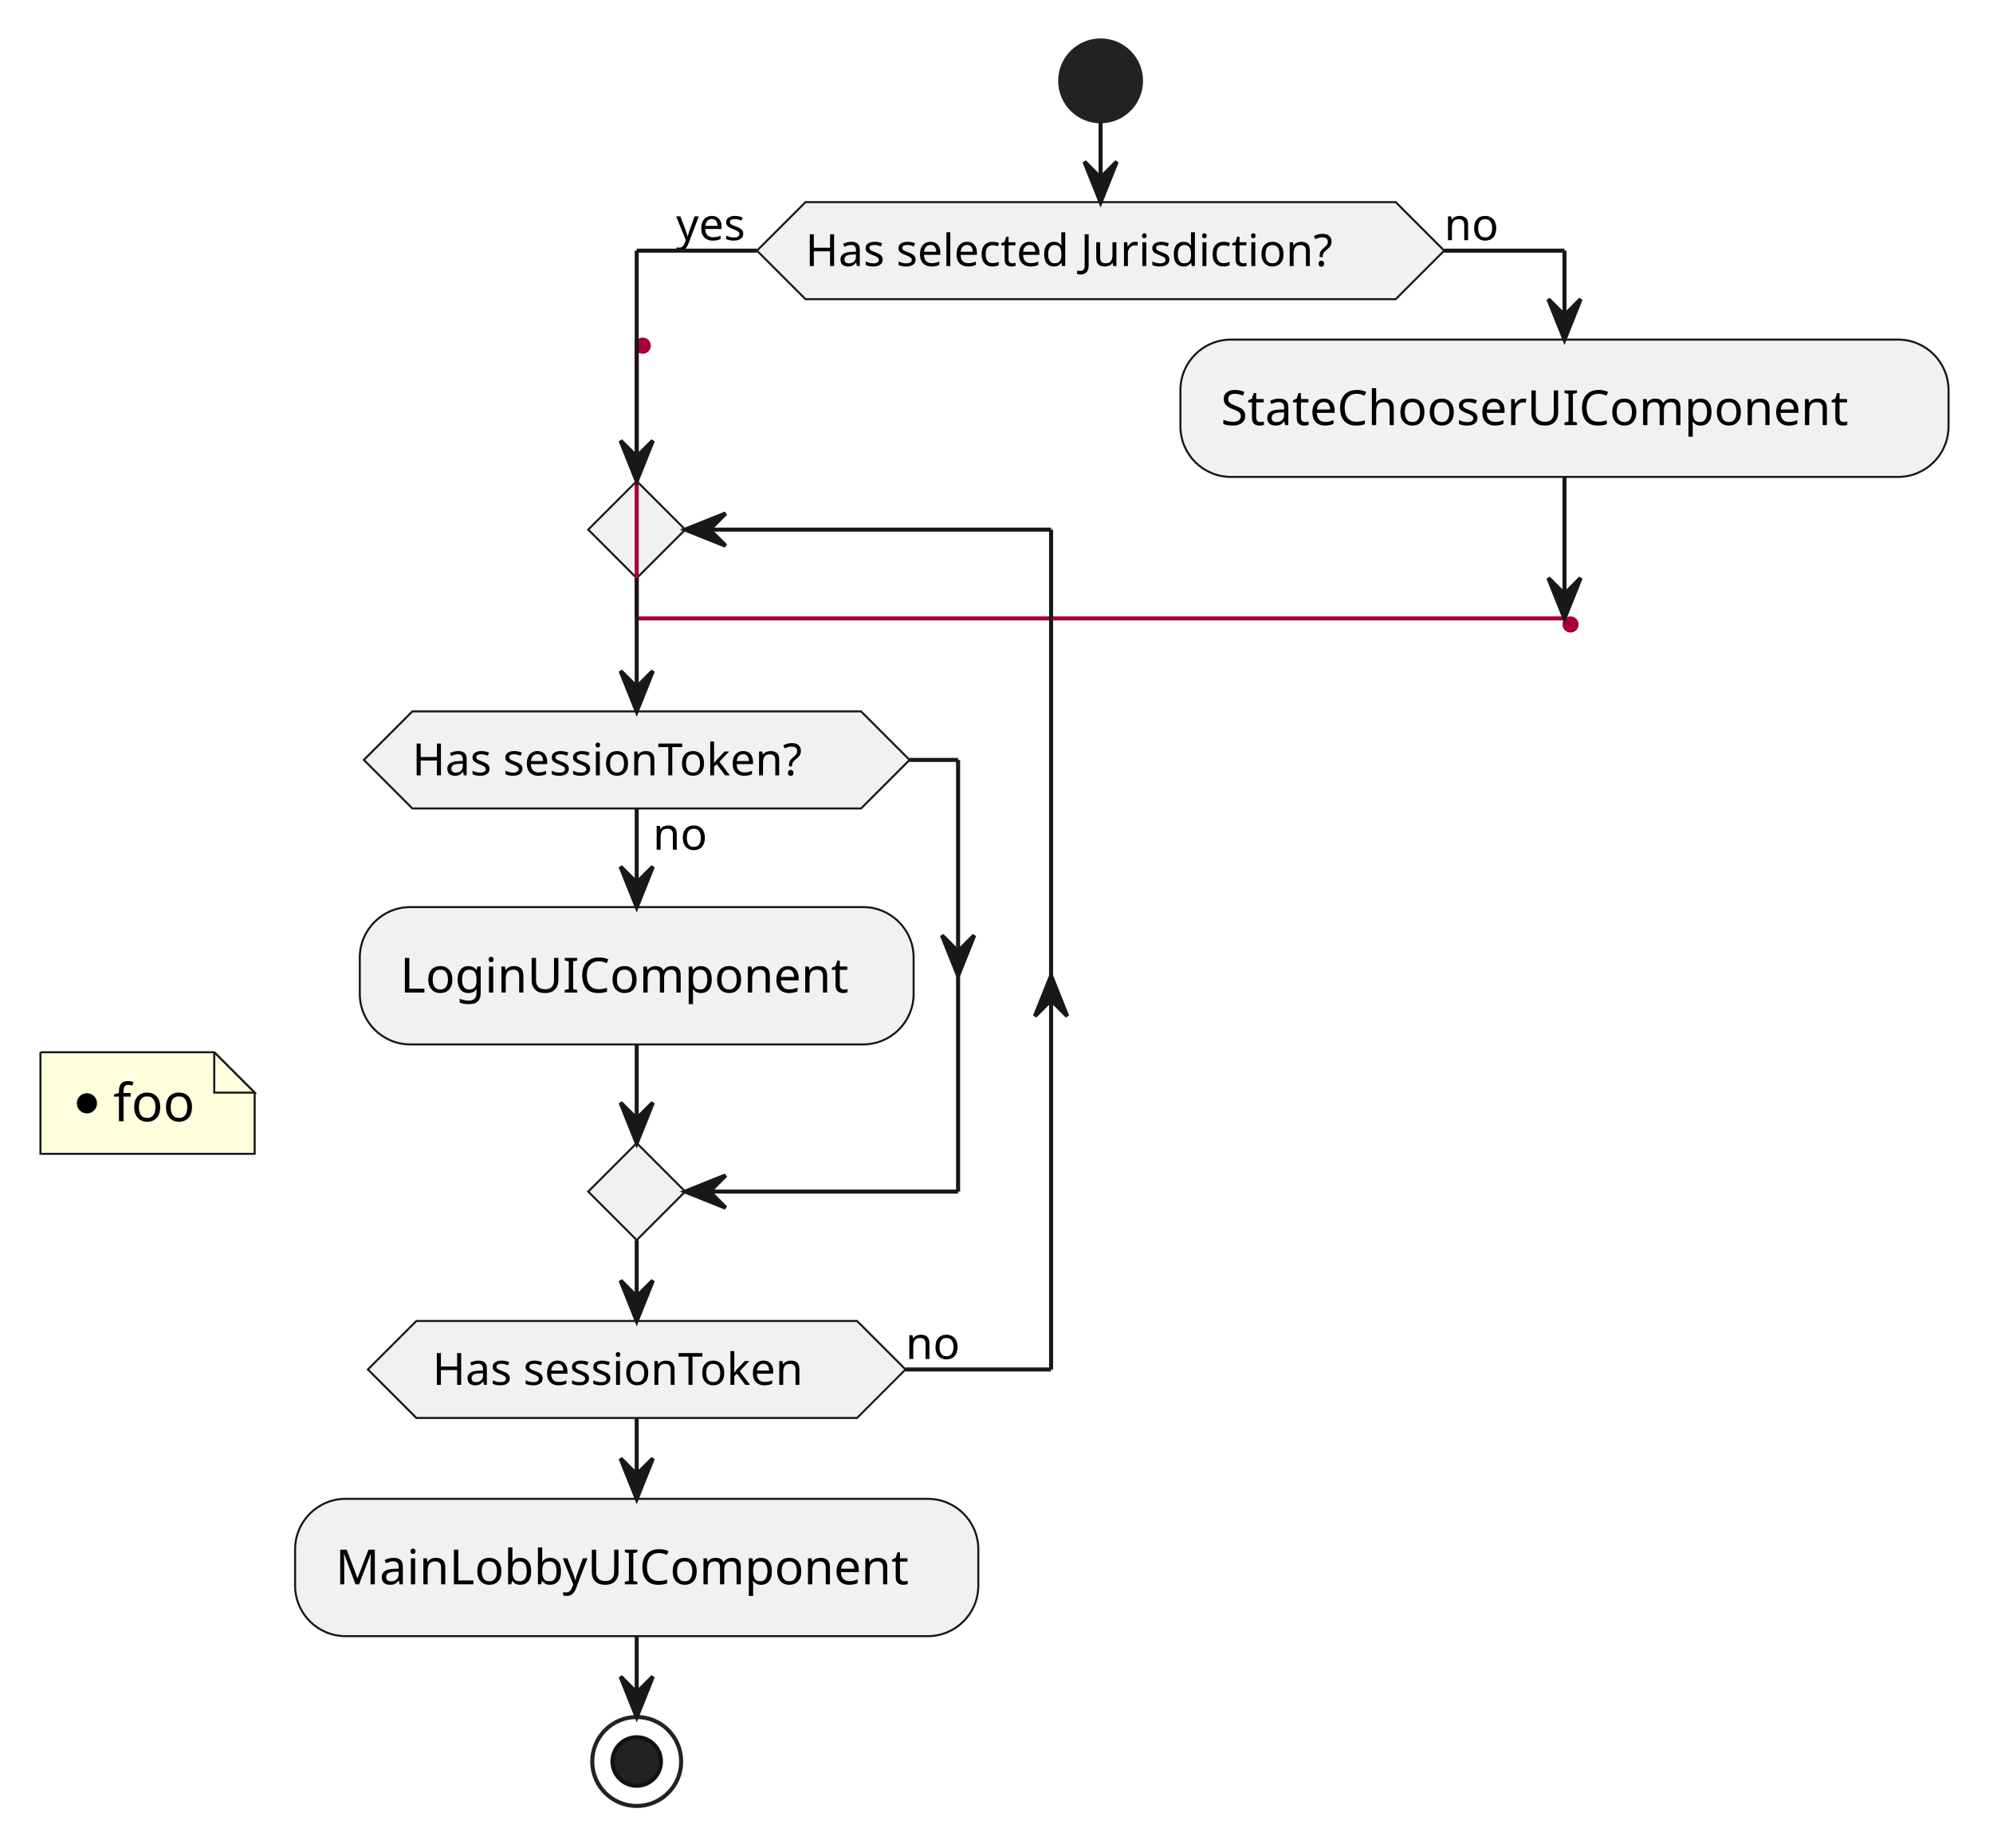
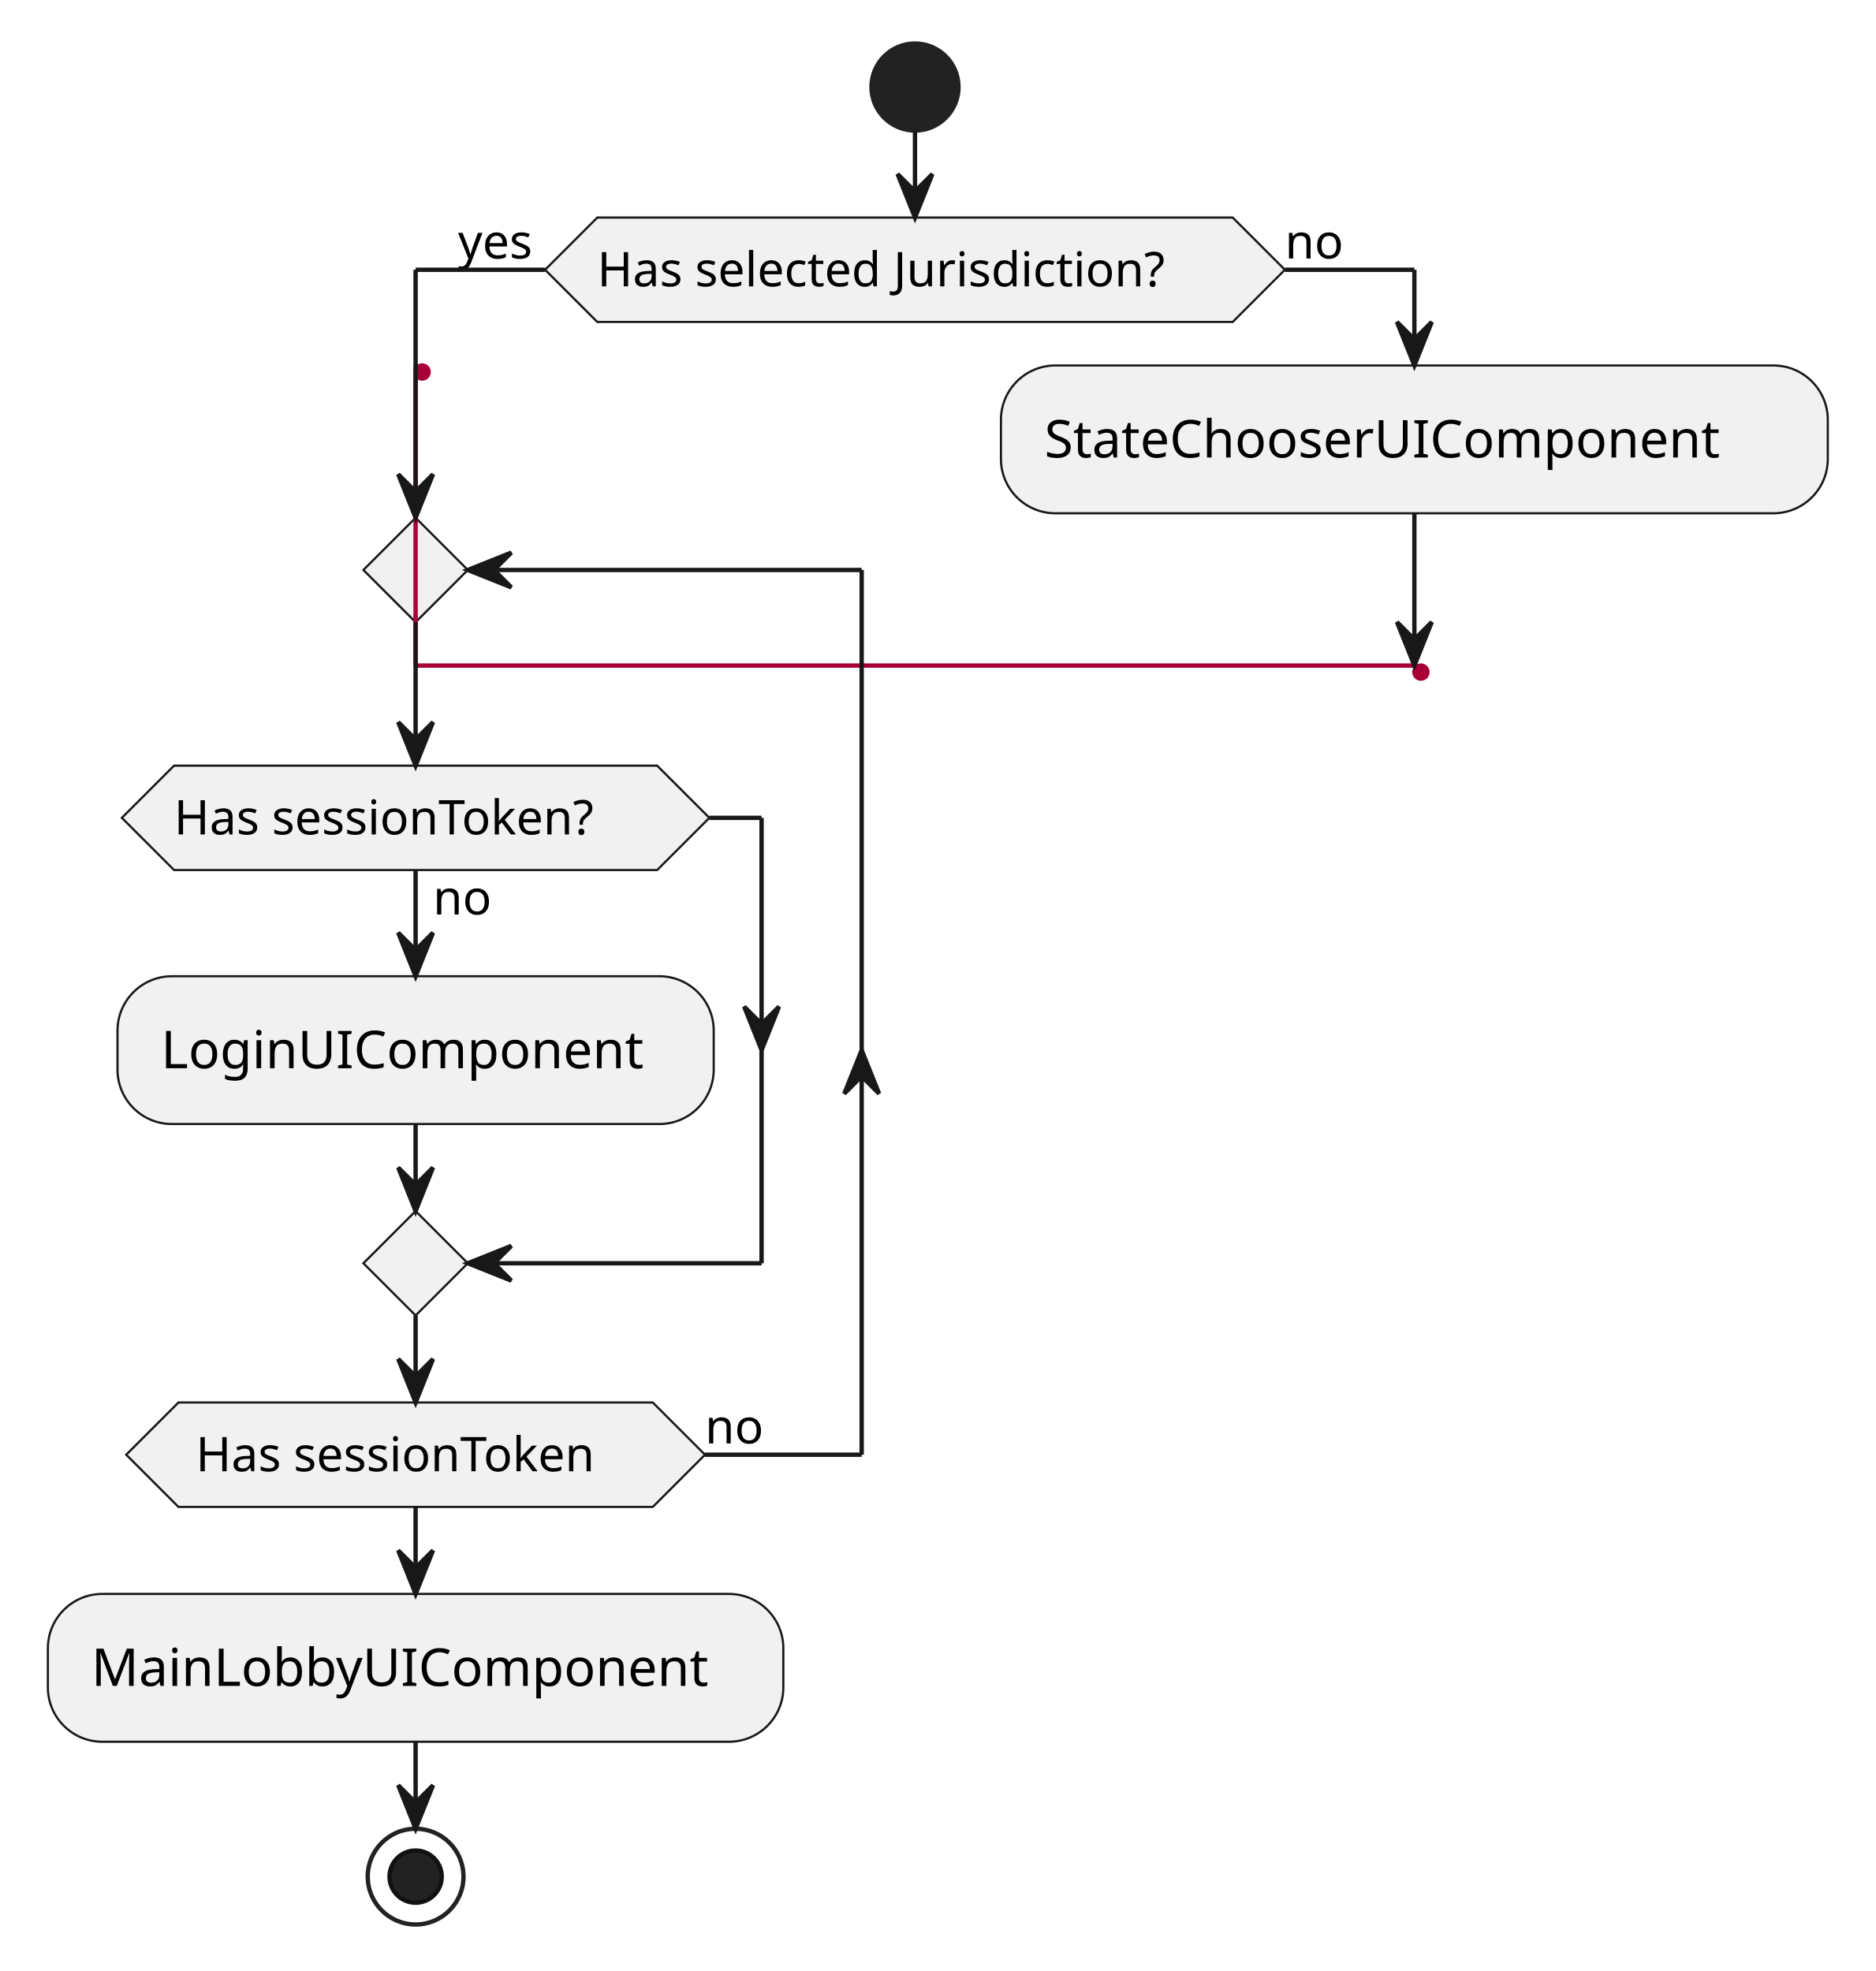
- <svg xmlns="http://www.w3.org/2000/svg" contentStyleType="text/css" height="457px" preserveAspectRatio="none" style="width:493px;height:457px;background:#FFFFFF;" version="1.1" viewBox="0 0 493 457" width="493px" zoomAndPan="magnify">
+ <svg xmlns="http://www.w3.org/2000/svg" contentStyleType="text/css" height="453px" preserveAspectRatio="none" style="width:431px;height:453px;background:#FFFFFF;" version="1.1" viewBox="0 0 431 453" width="431px" zoomAndPan="magnify">
  <defs />
  <g>
-     <ellipse cx="272.25" cy="20" fill="#222222" rx="10" ry="10" style="stroke:#222222;stroke-width:1.0;" />
-     <path d="M10,260.273 L10,285.406 L63,285.406 L63,270.273 L53,260.273 L10,260.273 " fill="#FEFFDD" style="stroke:#181818;stroke-width:0.5;" />
-     <path d="M53,260.273 L53,270.273 L63,270.273 L53,260.273 " fill="#FEFFDD" style="stroke:#181818;stroke-width:0.5;" />
-     <ellipse cx="21.5" cy="272.906" fill="#000000" rx="2.5" ry="2.5" style="stroke:#000000;stroke-width:0.0;" />
-     <text fill="#000000" font-family="sans-serif" font-size="13" lengthAdjust="spacing" textLength="20" x="28" y="277.34">foo</text>
-     <polygon fill="#F1F1F1" points="199.25,50,345.25,50,357.25,62,345.25,74,199.25,74,187.25,62,199.25,50" style="stroke:#181818;stroke-width:0.5;" />
-     <text fill="#000000" font-family="sans-serif" font-size="11" lengthAdjust="spacing" textLength="146" x="199.25" y="65.808">Has selected Jurisdiction?</text>
-     <text fill="#000000" font-family="sans-serif" font-size="11" lengthAdjust="spacing" textLength="20" x="167.25" y="59.406">yes</text>
-     <text fill="#000000" font-family="sans-serif" font-size="11" lengthAdjust="spacing" textLength="14" x="357.25" y="59.406">no</text>
-     <rect fill="#F1F1F1" height="33.969" rx="12.5" ry="12.5" style="stroke:#181818;stroke-width:0.5;" width="137" x="89" y="224.371" />
-     <text fill="#000000" font-family="sans-serif" font-size="12" lengthAdjust="spacing" textLength="117" x="99" y="245.51">LoginUIComponent</text>
-     <polygon fill="#F1F1F1" points="102,175.969,213,175.969,225,187.969,213,199.969,102,199.969,90,187.969,102,175.969" style="stroke:#181818;stroke-width:0.5;" />
-     <text fill="#000000" font-family="sans-serif" font-size="11" lengthAdjust="spacing" textLength="14" x="161.5" y="210.179">no</text>
-     <text fill="#000000" font-family="sans-serif" font-size="11" lengthAdjust="spacing" textLength="111" x="102" y="191.777">Has sessionToken?</text>
-     <polygon fill="#F1F1F1" points="157.5,282.742,169.5,294.742,157.5,306.742,145.5,294.742,157.5,282.742" style="stroke:#181818;stroke-width:0.5;" />
-     <polygon fill="#F1F1F1" points="157.5,119,169.5,131,157.5,143,145.5,131,157.5,119" style="stroke:#181818;stroke-width:0.5;" />
-     <polygon fill="#F1F1F1" points="103,326.742,212,326.742,224,338.742,212,350.742,103,350.742,91,338.742,103,326.742" style="stroke:#181818;stroke-width:0.5;" />
-     <text fill="#000000" font-family="sans-serif" font-size="11" lengthAdjust="spacing" textLength="105" x="107" y="342.55">Has sessionToken</text>
-     <text fill="#000000" font-family="sans-serif" font-size="11" lengthAdjust="spacing" textLength="14" x="224" y="336.148">no</text>
-     <rect fill="#F1F1F1" height="33.969" rx="12.5" ry="12.5" style="stroke:#181818;stroke-width:0.5;" width="169" x="73" y="370.742" />
-     <text fill="#000000" font-family="sans-serif" font-size="12" lengthAdjust="spacing" textLength="149" x="83" y="391.881">MainLobbyUIComponent</text>
-     <ellipse cx="157.5" cy="435.711" fill="none" rx="11" ry="11" style="stroke:#222222;stroke-width:1.0;" />
-     <ellipse cx="157.5" cy="435.711" fill="#222222" rx="6" ry="6" style="stroke:#111111;stroke-width:1.0;" />
-     <rect fill="#F1F1F1" height="33.969" rx="12.5" ry="12.5" style="stroke:#181818;stroke-width:0.5;" width="190" x="292" y="84" />
-     <text fill="#000000" font-family="sans-serif" font-size="12" lengthAdjust="spacing" textLength="170" x="302" y="105.139">StateChooserUIComponent</text>
-     <ellipse cx="388.5" cy="154.469" fill="#A80036" rx="1.5" ry="1.5" style="stroke:#A80036;stroke-width:1.0;" />
-     <ellipse cx="159" cy="85.5" fill="#A80036" rx="1.5" ry="1.5" style="stroke:#A80036;stroke-width:1.0;" />
-     <line style="stroke:#A80036;stroke-width:1.0;" x1="387" x2="157.5" y1="152.969" y2="152.969" />
-     <line style="stroke:#A80036;stroke-width:1.0;" x1="157.5" x2="157.5" y1="84" y2="152.969" />
-     <line style="stroke:#181818;stroke-width:1.0;" x1="157.5" x2="157.5" y1="199.969" y2="224.371" />
-     <polygon fill="#181818" points="153.5,214.371,157.5,224.371,161.5,214.371,157.5,218.371" style="stroke:#181818;stroke-width:1.0;" />
-     <line style="stroke:#181818;stroke-width:1.0;" x1="225" x2="237" y1="187.969" y2="187.969" />
-     <polygon fill="#181818" points="233,231.356,237,241.356,241,231.356,237,235.356" style="stroke:#181818;stroke-width:1.0;" />
-     <line style="stroke:#181818;stroke-width:1.0;" x1="237" x2="237" y1="187.969" y2="294.742" />
-     <line style="stroke:#181818;stroke-width:1.0;" x1="237" x2="169.5" y1="294.742" y2="294.742" />
-     <polygon fill="#181818" points="179.5,290.742,169.5,294.742,179.5,298.742,175.5,294.742" style="stroke:#181818;stroke-width:1.0;" />
-     <line style="stroke:#181818;stroke-width:1.0;" x1="157.5" x2="157.5" y1="258.34" y2="282.742" />
-     <polygon fill="#181818" points="153.5,272.742,157.5,282.742,161.5,272.742,157.5,276.742" style="stroke:#181818;stroke-width:1.0;" />
-     <line style="stroke:#181818;stroke-width:1.0;" x1="157.5" x2="157.5" y1="143" y2="175.969" />
-     <polygon fill="#181818" points="153.5,165.969,157.5,175.969,161.5,165.969,157.5,169.969" style="stroke:#181818;stroke-width:1.0;" />
-     <line style="stroke:#181818;stroke-width:1.0;" x1="224" x2="260" y1="338.742" y2="338.742" />
-     <polygon fill="#181818" points="256,251.356,260,241.356,264,251.356,260,247.356" style="stroke:#181818;stroke-width:1.0;" />
-     <line style="stroke:#181818;stroke-width:1.0;" x1="260" x2="260" y1="131" y2="338.742" />
-     <line style="stroke:#181818;stroke-width:1.0;" x1="260" x2="169.5" y1="131" y2="131" />
-     <polygon fill="#181818" points="179.5,127,169.5,131,179.5,135,175.5,131" style="stroke:#181818;stroke-width:1.0;" />
-     <line style="stroke:#181818;stroke-width:1.0;" x1="157.5" x2="157.5" y1="306.742" y2="326.742" />
-     <polygon fill="#181818" points="153.5,316.742,157.5,326.742,161.5,316.742,157.5,320.742" style="stroke:#181818;stroke-width:1.0;" />
-     <line style="stroke:#181818;stroke-width:1.0;" x1="187.25" x2="157.5" y1="62" y2="62" />
-     <line style="stroke:#181818;stroke-width:1.0;" x1="157.5" x2="157.5" y1="62" y2="119" />
-     <polygon fill="#181818" points="153.5,109,157.5,119,161.5,109,157.5,113" style="stroke:#181818;stroke-width:1.0;" />
-     <line style="stroke:#181818;stroke-width:1.0;" x1="157.5" x2="157.5" y1="350.742" y2="370.742" />
-     <polygon fill="#181818" points="153.5,360.742,157.5,370.742,161.5,360.742,157.5,364.742" style="stroke:#181818;stroke-width:1.0;" />
-     <line style="stroke:#181818;stroke-width:1.0;" x1="157.5" x2="157.5" y1="404.711" y2="424.711" />
-     <polygon fill="#181818" points="153.5,414.711,157.5,424.711,161.5,414.711,157.5,418.711" style="stroke:#181818;stroke-width:1.0;" />
-     <line style="stroke:#181818;stroke-width:1.0;" x1="387" x2="387" y1="117.969" y2="152.969" />
-     <polygon fill="#181818" points="383,142.969,387,152.969,391,142.969,387,146.969" style="stroke:#181818;stroke-width:1.0;" />
-     <line style="stroke:#181818;stroke-width:1.0;" x1="357.25" x2="387" y1="62" y2="62" />
-     <line style="stroke:#181818;stroke-width:1.0;" x1="387" x2="387" y1="62" y2="84" />
-     <polygon fill="#181818" points="383,74,387,84,391,74,387,78" style="stroke:#181818;stroke-width:1.0;" />
-     <line style="stroke:#181818;stroke-width:1.0;" x1="272.25" x2="272.25" y1="30" y2="50" />
-     <polygon fill="#181818" points="268.25,40,272.25,50,276.25,40,272.25,44" style="stroke:#181818;stroke-width:1.0;" />
+     <ellipse cx="210.25" cy="20" fill="#222222" rx="10" ry="10" style="stroke:#222222;stroke-width:1.0;" />
+     <polygon fill="#F1F1F1" points="137.25,50,283.25,50,295.25,62,283.25,74,137.25,74,125.25,62,137.25,50" style="stroke:#181818;stroke-width:0.5;" />
+     <text fill="#000000" font-family="sans-serif" font-size="11" lengthAdjust="spacing" textLength="146" x="137.25" y="65.808">Has selected Jurisdiction?</text>
+     <text fill="#000000" font-family="sans-serif" font-size="11" lengthAdjust="spacing" textLength="20" x="105.25" y="59.406">yes</text>
+     <text fill="#000000" font-family="sans-serif" font-size="11" lengthAdjust="spacing" textLength="14" x="295.25" y="59.406">no</text>
+     <rect fill="#F1F1F1" height="33.969" rx="12.5" ry="12.5" style="stroke:#181818;stroke-width:0.5;" width="137" x="27" y="224.371" />
+     <text fill="#000000" font-family="sans-serif" font-size="12" lengthAdjust="spacing" textLength="117" x="37" y="245.51">LoginUIComponent</text>
+     <polygon fill="#F1F1F1" points="40,175.969,151,175.969,163,187.969,151,199.969,40,199.969,28,187.969,40,175.969" style="stroke:#181818;stroke-width:0.5;" />
+     <text fill="#000000" font-family="sans-serif" font-size="11" lengthAdjust="spacing" textLength="14" x="99.5" y="210.179">no</text>
+     <text fill="#000000" font-family="sans-serif" font-size="11" lengthAdjust="spacing" textLength="111" x="40" y="191.777">Has sessionToken?</text>
+     <polygon fill="#F1F1F1" points="95.5,278.34,107.5,290.34,95.5,302.34,83.5,290.34,95.5,278.34" style="stroke:#181818;stroke-width:0.5;" />
+     <polygon fill="#F1F1F1" points="95.5,119,107.5,131,95.5,143,83.5,131,95.5,119" style="stroke:#181818;stroke-width:0.5;" />
+     <polygon fill="#F1F1F1" points="41,322.34,150,322.34,162,334.34,150,346.34,41,346.34,29,334.34,41,322.34" style="stroke:#181818;stroke-width:0.5;" />
+     <text fill="#000000" font-family="sans-serif" font-size="11" lengthAdjust="spacing" textLength="105" x="45" y="338.148">Has sessionToken</text>
+     <text fill="#000000" font-family="sans-serif" font-size="11" lengthAdjust="spacing" textLength="14" x="162" y="331.746">no</text>
+     <rect fill="#F1F1F1" height="33.969" rx="12.5" ry="12.5" style="stroke:#181818;stroke-width:0.5;" width="169" x="11" y="366.34" />
+     <text fill="#000000" font-family="sans-serif" font-size="12" lengthAdjust="spacing" textLength="149" x="21" y="387.478">MainLobbyUIComponent</text>
+     <ellipse cx="95.5" cy="431.309" fill="none" rx="11" ry="11" style="stroke:#222222;stroke-width:1.0;" />
+     <ellipse cx="95.5" cy="431.309" fill="#222222" rx="6" ry="6" style="stroke:#111111;stroke-width:1.0;" />
+     <rect fill="#F1F1F1" height="33.969" rx="12.5" ry="12.5" style="stroke:#181818;stroke-width:0.5;" width="190" x="230" y="84" />
+     <text fill="#000000" font-family="sans-serif" font-size="12" lengthAdjust="spacing" textLength="170" x="240" y="105.139">StateChooserUIComponent</text>
+     <ellipse cx="326.5" cy="154.469" fill="#A80036" rx="1.5" ry="1.5" style="stroke:#A80036;stroke-width:1.0;" />
+     <ellipse cx="97" cy="85.5" fill="#A80036" rx="1.5" ry="1.5" style="stroke:#A80036;stroke-width:1.0;" />
+     <line style="stroke:#A80036;stroke-width:1.0;" x1="325" x2="95.5" y1="152.969" y2="152.969" />
+     <line style="stroke:#A80036;stroke-width:1.0;" x1="95.5" x2="95.5" y1="84" y2="152.969" />
+     <line style="stroke:#181818;stroke-width:1.0;" x1="95.5" x2="95.5" y1="199.969" y2="224.371" />
+     <polygon fill="#181818" points="91.5,214.371,95.5,224.371,99.5,214.371,95.5,218.371" style="stroke:#181818;stroke-width:1.0;" />
+     <line style="stroke:#181818;stroke-width:1.0;" x1="163" x2="175" y1="187.969" y2="187.969" />
+     <polygon fill="#181818" points="171,231.356,175,241.356,179,231.356,175,235.356" style="stroke:#181818;stroke-width:1.0;" />
+     <line style="stroke:#181818;stroke-width:1.0;" x1="175" x2="175" y1="187.969" y2="290.34" />
+     <line style="stroke:#181818;stroke-width:1.0;" x1="175" x2="107.5" y1="290.34" y2="290.34" />
+     <polygon fill="#181818" points="117.5,286.34,107.5,290.34,117.5,294.34,113.5,290.34" style="stroke:#181818;stroke-width:1.0;" />
+     <line style="stroke:#181818;stroke-width:1.0;" x1="95.5" x2="95.5" y1="258.34" y2="278.34" />
+     <polygon fill="#181818" points="91.5,268.34,95.5,278.34,99.5,268.34,95.5,272.34" style="stroke:#181818;stroke-width:1.0;" />
+     <line style="stroke:#181818;stroke-width:1.0;" x1="95.5" x2="95.5" y1="143" y2="175.969" />
+     <polygon fill="#181818" points="91.5,165.969,95.5,175.969,99.5,165.969,95.5,169.969" style="stroke:#181818;stroke-width:1.0;" />
+     <line style="stroke:#181818;stroke-width:1.0;" x1="162" x2="198" y1="334.34" y2="334.34" />
+     <polygon fill="#181818" points="194,251.356,198,241.356,202,251.356,198,247.356" style="stroke:#181818;stroke-width:1.0;" />
+     <line style="stroke:#181818;stroke-width:1.0;" x1="198" x2="198" y1="131" y2="334.34" />
+     <line style="stroke:#181818;stroke-width:1.0;" x1="198" x2="107.5" y1="131" y2="131" />
+     <polygon fill="#181818" points="117.5,127,107.5,131,117.5,135,113.5,131" style="stroke:#181818;stroke-width:1.0;" />
+     <line style="stroke:#181818;stroke-width:1.0;" x1="95.5" x2="95.5" y1="302.34" y2="322.34" />
+     <polygon fill="#181818" points="91.5,312.34,95.5,322.34,99.5,312.34,95.5,316.34" style="stroke:#181818;stroke-width:1.0;" />
+     <line style="stroke:#181818;stroke-width:1.0;" x1="125.25" x2="95.5" y1="62" y2="62" />
+     <line style="stroke:#181818;stroke-width:1.0;" x1="95.5" x2="95.5" y1="62" y2="119" />
+     <polygon fill="#181818" points="91.5,109,95.5,119,99.5,109,95.5,113" style="stroke:#181818;stroke-width:1.0;" />
+     <line style="stroke:#181818;stroke-width:1.0;" x1="95.5" x2="95.5" y1="346.34" y2="366.34" />
+     <polygon fill="#181818" points="91.5,356.34,95.5,366.34,99.5,356.34,95.5,360.34" style="stroke:#181818;stroke-width:1.0;" />
+     <line style="stroke:#181818;stroke-width:1.0;" x1="95.5" x2="95.5" y1="400.309" y2="420.309" />
+     <polygon fill="#181818" points="91.5,410.309,95.5,420.309,99.5,410.309,95.5,414.309" style="stroke:#181818;stroke-width:1.0;" />
+     <line style="stroke:#181818;stroke-width:1.0;" x1="325" x2="325" y1="117.969" y2="152.969" />
+     <polygon fill="#181818" points="321,142.969,325,152.969,329,142.969,325,146.969" style="stroke:#181818;stroke-width:1.0;" />
+     <line style="stroke:#181818;stroke-width:1.0;" x1="295.25" x2="325" y1="62" y2="62" />
+     <line style="stroke:#181818;stroke-width:1.0;" x1="325" x2="325" y1="62" y2="84" />
+     <polygon fill="#181818" points="321,74,325,84,329,74,325,78" style="stroke:#181818;stroke-width:1.0;" />
+     <line style="stroke:#181818;stroke-width:1.0;" x1="210.25" x2="210.25" y1="30" y2="50" />
+     <polygon fill="#181818" points="206.25,40,210.25,50,214.25,40,210.25,44" style="stroke:#181818;stroke-width:1.0;" />
  </g>
</svg>
